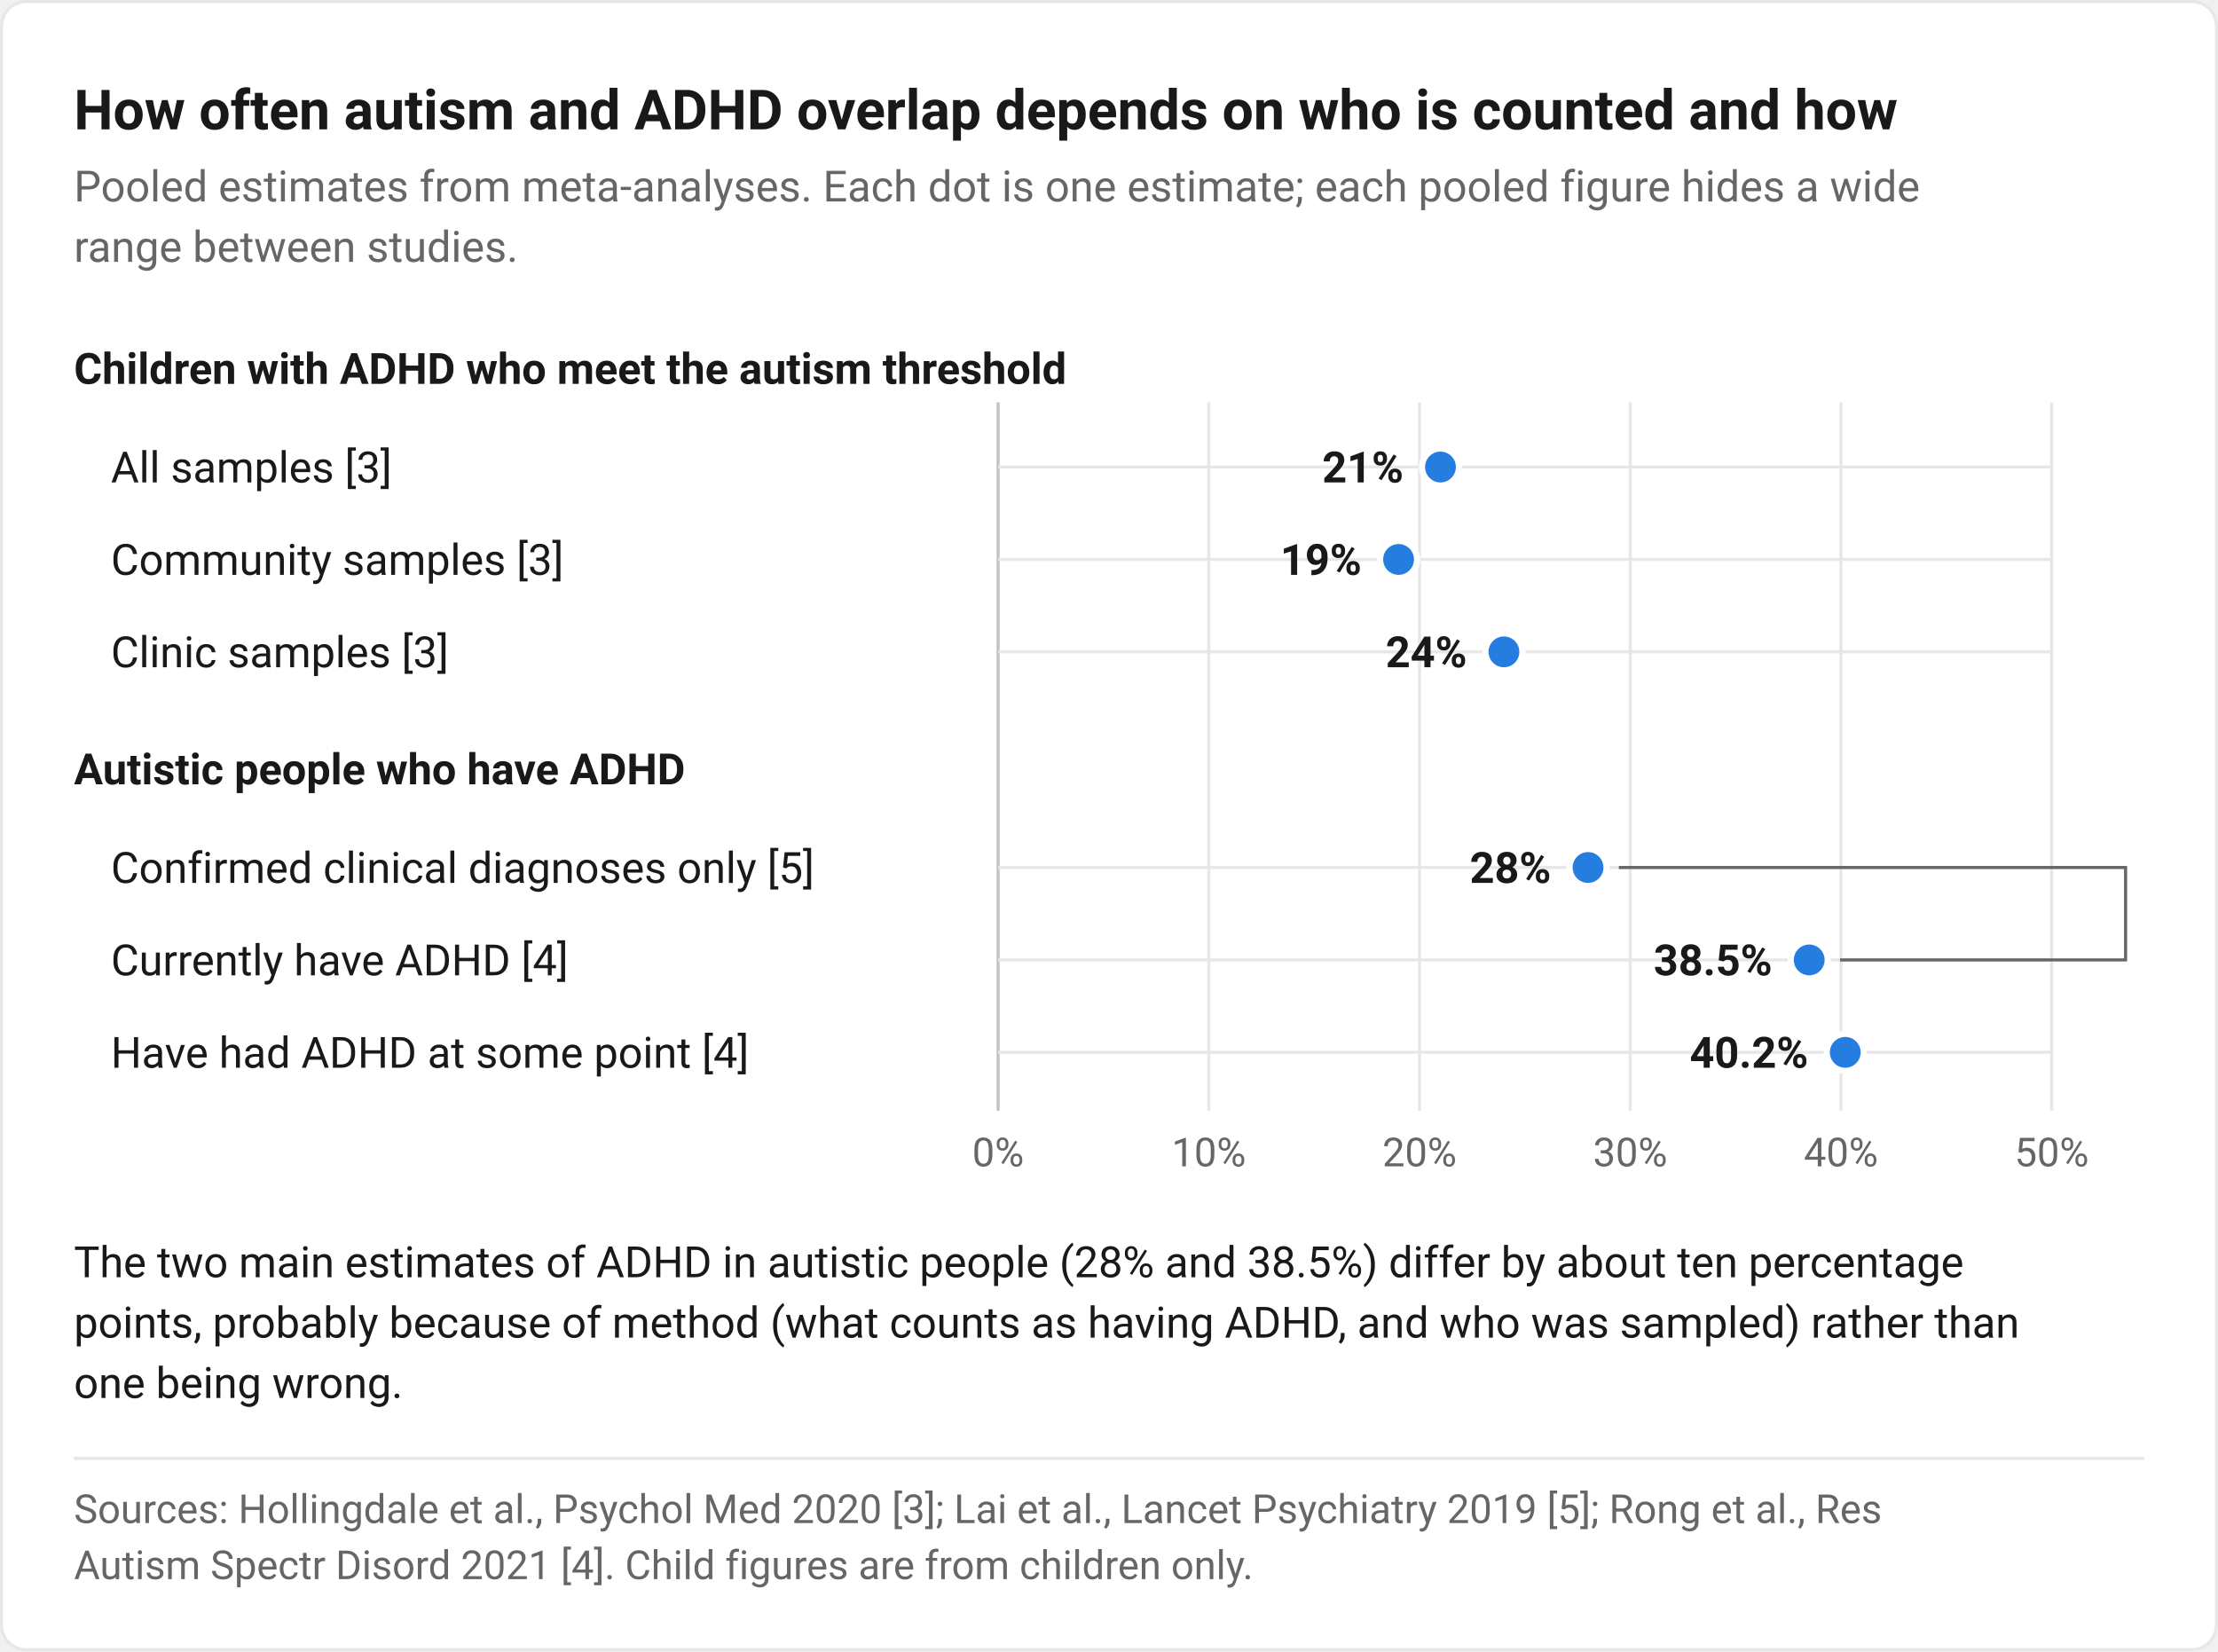
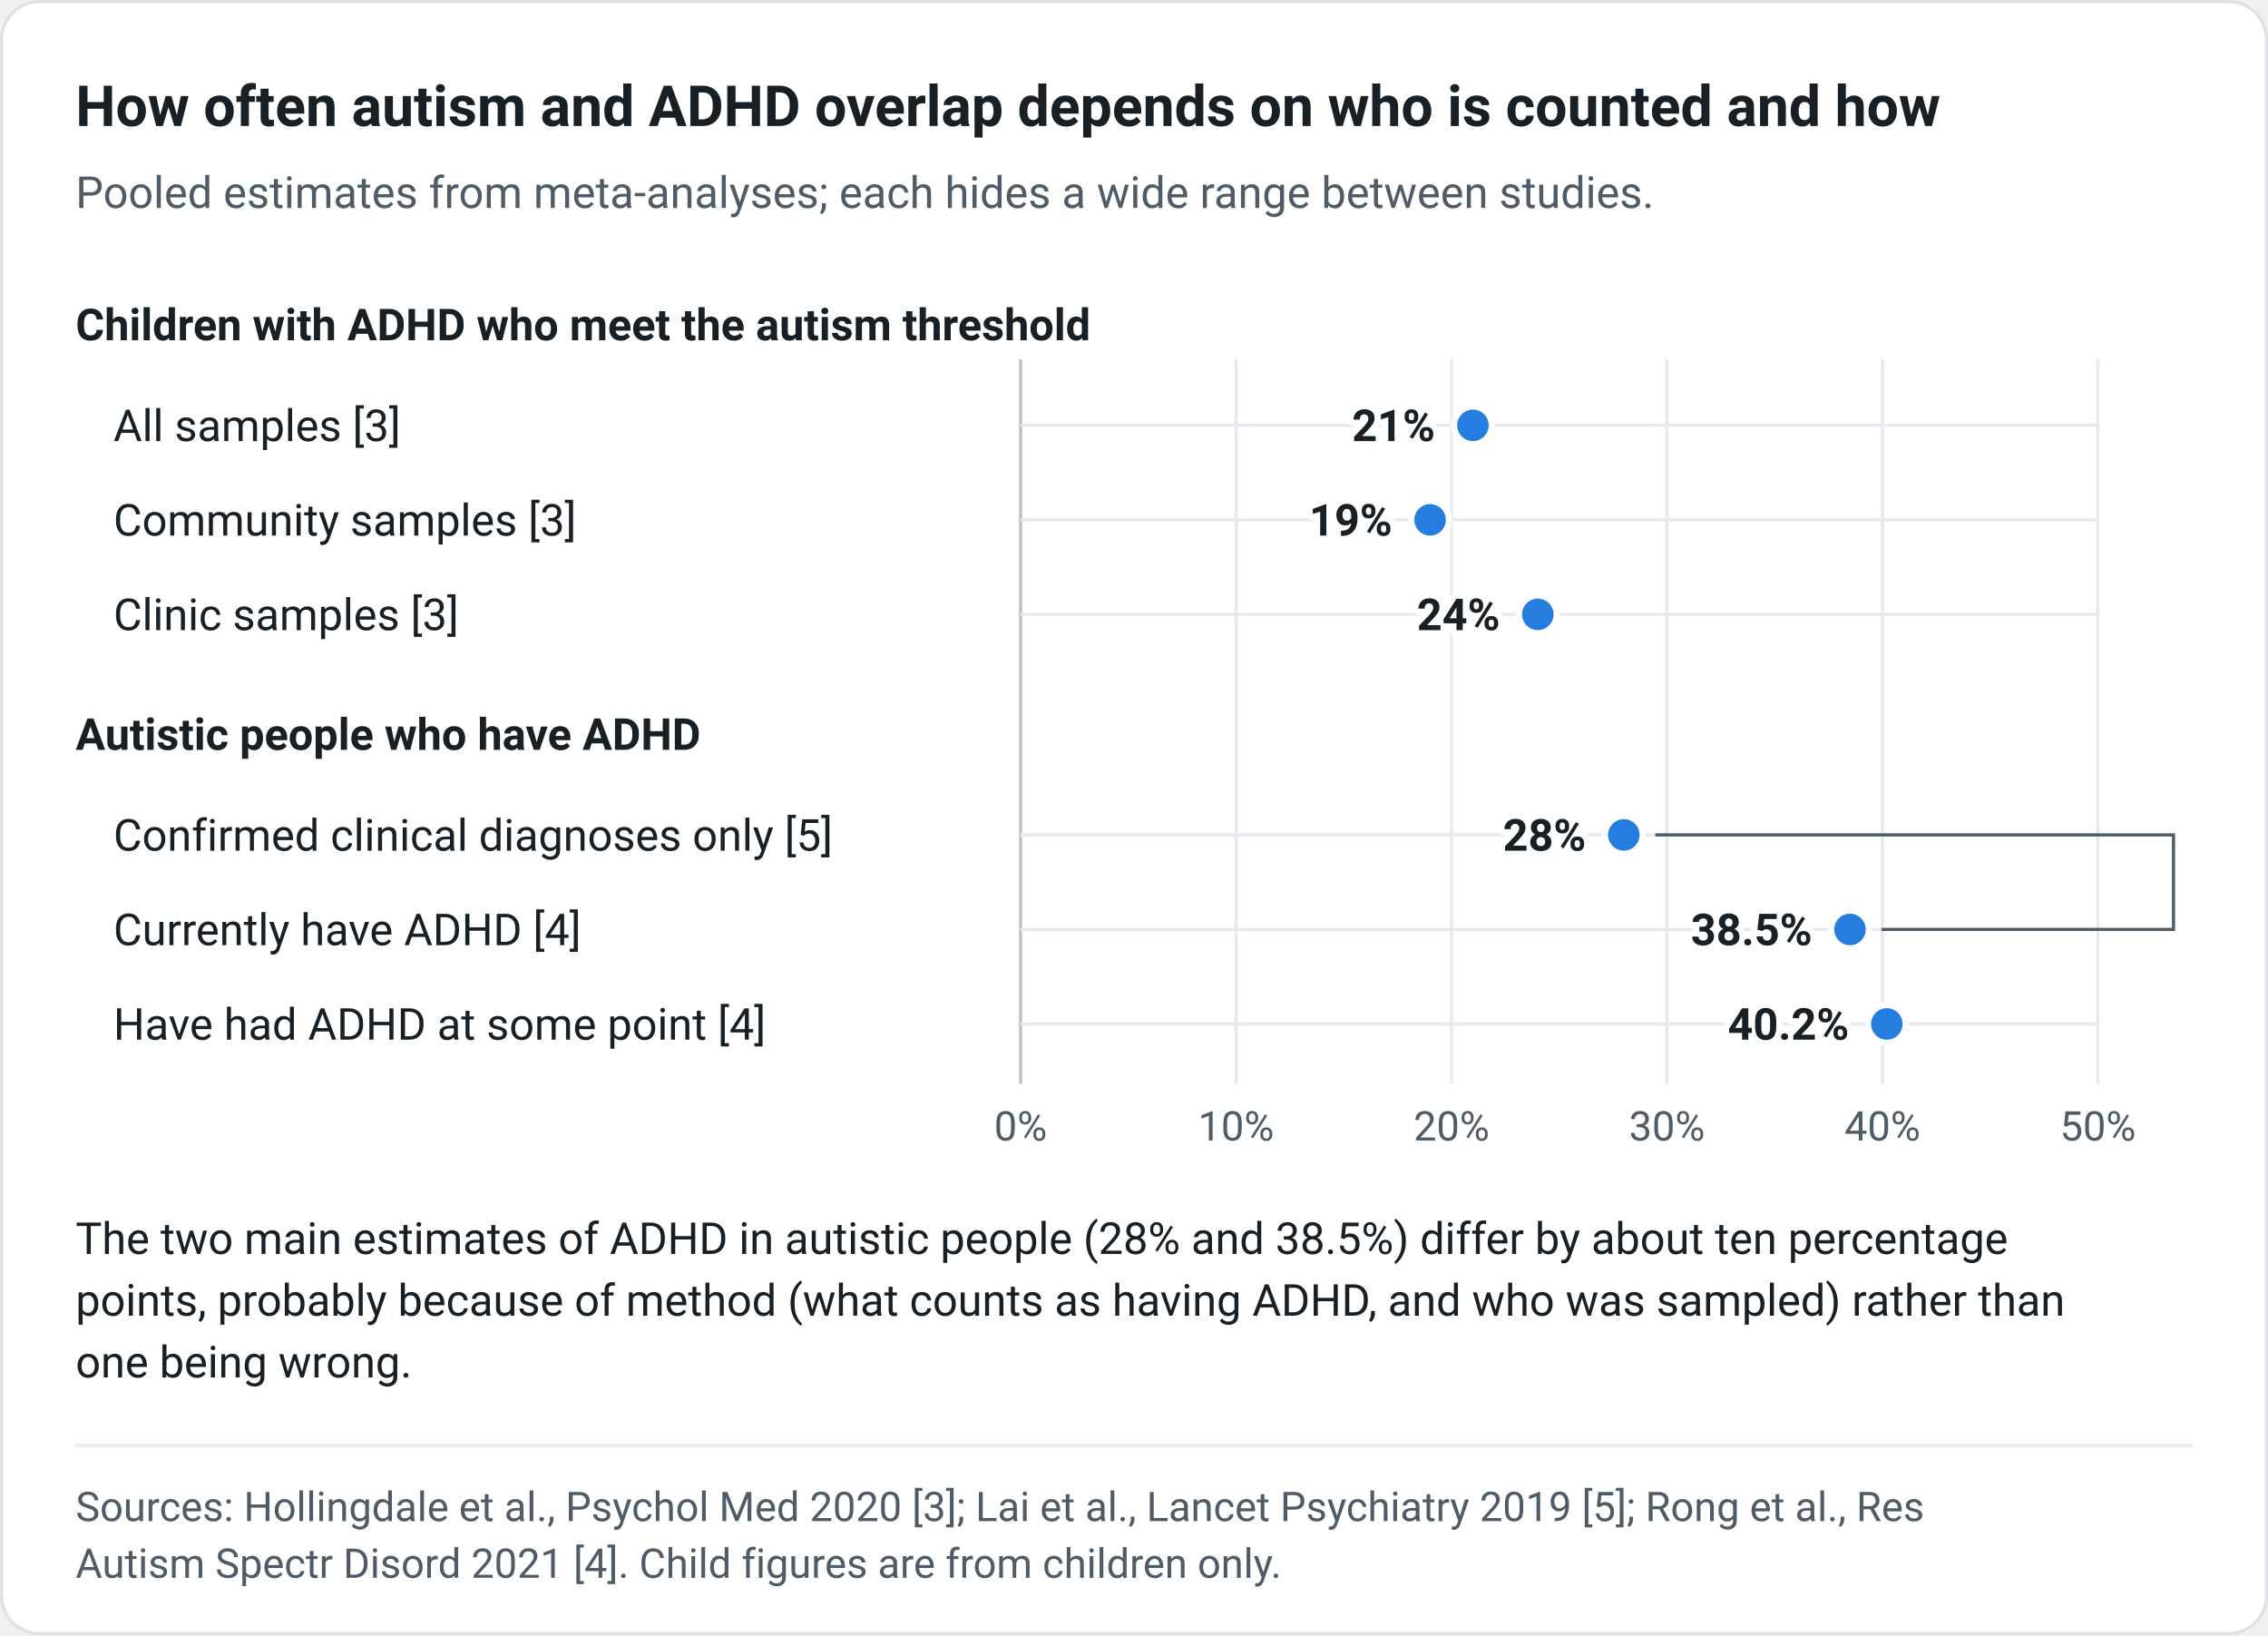
- <svg xmlns="http://www.w3.org/2000/svg" viewBox="0 0 720 536" width="720" height="536" role="img" aria-labelledby="title desc" font-family="system-ui, -apple-system, &quot;Segoe UI&quot;, Roboto, sans-serif">
-   <rect x="0.5" y="0.5" width="719" height="535" rx="8" fill="#ffffff" stroke="#e7e7e7" stroke-width="1" />
-   <text x="24.0" y="42.0" font-size="18" font-weight="650" fill="#191919" text-anchor="start">How often autism and ADHD overlap depends on who is counted and how</text>
-   <text x="24.0" y="65.4" font-size="14" font-weight="400" fill="#666666" text-anchor="start">Pooled estimates from meta-analyses. Each dot is one estimate; each pooled figure hides a wide</text>
-   <text x="24.0" y="85.0" font-size="14" font-weight="400" fill="#666666" text-anchor="start">range between studies.</text>
-   <line x1="324.0" x2="324.0" y1="130.6" y2="360.6" stroke="#c2c2c2" stroke-width="1" />
-   <text x="324.0" y="378.6" font-size="13" font-weight="400" fill="#666666" text-anchor="middle">0%</text>
-   <line x1="392.4" x2="392.4" y1="130.6" y2="360.6" stroke="#e7e7e7" stroke-width="1" />
-   <text x="392.4" y="378.6" font-size="13" font-weight="400" fill="#666666" text-anchor="middle">10%</text>
-   <line x1="460.8" x2="460.8" y1="130.6" y2="360.6" stroke="#e7e7e7" stroke-width="1" />
-   <text x="460.8" y="378.6" font-size="13" font-weight="400" fill="#666666" text-anchor="middle">20%</text>
-   <line x1="529.2" x2="529.2" y1="130.6" y2="360.6" stroke="#e7e7e7" stroke-width="1" />
-   <text x="529.2" y="378.6" font-size="13" font-weight="400" fill="#666666" text-anchor="middle">30%</text>
-   <line x1="597.6" x2="597.6" y1="130.6" y2="360.6" stroke="#e7e7e7" stroke-width="1" />
-   <text x="597.6" y="378.6" font-size="13" font-weight="400" fill="#666666" text-anchor="middle">40%</text>
-   <line x1="666.0" x2="666.0" y1="130.6" y2="360.6" stroke="#e7e7e7" stroke-width="1" />
-   <text x="666.0" y="378.6" font-size="13" font-weight="400" fill="#666666" text-anchor="middle">50%</text>
-   <text x="24.0" y="124.6" font-size="14" font-weight="650" fill="#191919" text-anchor="start">Children with ADHD who meet the autism threshold</text>
-   <text x="36.0" y="156.6" font-size="14" font-weight="400" fill="#191919" text-anchor="start">All samples [3]</text>
-   <line x1="324.0" x2="666.0" y1="151.6" y2="151.6" stroke="#e7e7e7" stroke-width="1" />
-   <circle cx="467.6" cy="151.6" r="6" fill="#257de0" stroke="#ffffff" stroke-width="2" />
-   <text x="455.6" y="156.6" font-size="14" font-weight="600" fill="#191919" text-anchor="end">21%</text>
-   <text x="36.0" y="186.6" font-size="14" font-weight="400" fill="#191919" text-anchor="start">Community samples [3]</text>
-   <line x1="324.0" x2="666.0" y1="181.6" y2="181.6" stroke="#e7e7e7" stroke-width="1" />
-   <circle cx="454.0" cy="181.6" r="6" fill="#257de0" stroke="#ffffff" stroke-width="2" />
-   <text x="442.0" y="186.6" font-size="14" font-weight="600" fill="#191919" text-anchor="end">19%</text>
-   <text x="36.0" y="216.6" font-size="14" font-weight="400" fill="#191919" text-anchor="start">Clinic samples [3]</text>
-   <line x1="324.0" x2="666.0" y1="211.6" y2="211.6" stroke="#e7e7e7" stroke-width="1" />
-   <circle cx="488.2" cy="211.6" r="6" fill="#257de0" stroke="#ffffff" stroke-width="2" />
-   <text x="476.2" y="216.6" font-size="14" font-weight="600" fill="#191919" text-anchor="end">24%</text>
-   <text x="24.0" y="254.6" font-size="14" font-weight="650" fill="#191919" text-anchor="start">Autistic people who have ADHD</text>
-   <text x="36.0" y="286.6" font-size="14" font-weight="400" fill="#191919" text-anchor="start">Confirmed clinical diagnoses only [5]</text>
-   <line x1="324.0" x2="666.0" y1="281.6" y2="281.6" stroke="#e7e7e7" stroke-width="1" />
-   <circle cx="515.5" cy="281.6" r="6" fill="#257de0" stroke="#ffffff" stroke-width="2" />
-   <text x="503.5" y="286.6" font-size="14" font-weight="600" fill="#191919" text-anchor="end">28%</text>
-   <text x="36.0" y="316.6" font-size="14" font-weight="400" fill="#191919" text-anchor="start">Currently have ADHD [4]</text>
-   <line x1="324.0" x2="666.0" y1="311.6" y2="311.6" stroke="#e7e7e7" stroke-width="1" />
-   <circle cx="587.3" cy="311.6" r="6" fill="#257de0" stroke="#ffffff" stroke-width="2" />
-   <text x="575.3" y="316.6" font-size="14" font-weight="600" fill="#191919" text-anchor="end">38.5%</text>
-   <text x="36.0" y="346.6" font-size="14" font-weight="400" fill="#191919" text-anchor="start">Have had ADHD at some point [4]</text>
-   <line x1="324.0" x2="666.0" y1="341.6" y2="341.6" stroke="#e7e7e7" stroke-width="1" />
-   <circle cx="599.0" cy="341.6" r="6" fill="#257de0" stroke="#ffffff" stroke-width="2" />
-   <text x="587.0" y="346.6" font-size="14" font-weight="600" fill="#191919" text-anchor="end">40.2%</text>
-   <path d="M525.5,281.6 H690.0 V311.6 H597.3" stroke="#666666" stroke-width="1" fill="none" />
-   <text x="24.0" y="414.6" font-size="14" font-weight="400" fill="#191919" text-anchor="start">The two main estimates of ADHD in autistic people (28% and 38.5%) differ by about ten percentage</text>
-   <text x="24.0" y="434.2" font-size="14" font-weight="400" fill="#191919" text-anchor="start">points, probably because of method (what counts as having ADHD, and who was sampled) rather than</text>
-   <text x="24.0" y="453.8" font-size="14" font-weight="400" fill="#191919" text-anchor="start">one being wrong.</text>
-   <line x1="24" x2="696" y1="473.4" y2="473.4" stroke="#e7e7e7" stroke-width="1" />
-   <text x="24.0" y="494.4" font-size="13" font-weight="400" fill="#666666" text-anchor="start">Sources: Hollingdale et al., Psychol Med 2020 [3]; Lai et al., Lancet Psychiatry 2019 [5]; Rong et al., Res</text>
-   <text x="24.0" y="512.6" font-size="13" font-weight="400" fill="#666666" text-anchor="start">Autism Spectr Disord 2021 [4]. Child figures are from children only.</text>
+ <svg xmlns="http://www.w3.org/2000/svg" viewBox="0 0 720 519" width="720" height="519" role="img" aria-labelledby="t d" font-family="system-ui, -apple-system, &quot;Segoe UI&quot;, Roboto, sans-serif">
+   <rect x="0.5" y="0.5" width="719" height="518" rx="12" fill="#ffffff" stroke="#dce2e7" stroke-width="1" />
+   <text x="24.0" y="40.0" font-size="18" font-weight="600" fill="#182026" text-anchor="start">How often autism and ADHD overlap depends on who is counted and how</text>
+   <text x="24.0" y="66.0" font-size="14" font-weight="400" fill="#4f5b66" text-anchor="start">Pooled estimates from meta-analyses; each hides a wide range between studies.</text>
+   <line x1="324.0" x2="324.0" y1="114.0" y2="344.0" stroke="#b9c3cc" stroke-width="1" />
+   <text x="324.0" y="362.0" font-size="13" font-weight="400" fill="#4f5b66" text-anchor="middle">0%</text>
+   <line x1="392.4" x2="392.4" y1="114.0" y2="344.0" stroke="#e6eaee" stroke-width="1" />
+   <text x="392.4" y="362.0" font-size="13" font-weight="400" fill="#4f5b66" text-anchor="middle">10%</text>
+   <line x1="460.8" x2="460.8" y1="114.0" y2="344.0" stroke="#e6eaee" stroke-width="1" />
+   <text x="460.8" y="362.0" font-size="13" font-weight="400" fill="#4f5b66" text-anchor="middle">20%</text>
+   <line x1="529.2" x2="529.2" y1="114.0" y2="344.0" stroke="#e6eaee" stroke-width="1" />
+   <text x="529.2" y="362.0" font-size="13" font-weight="400" fill="#4f5b66" text-anchor="middle">30%</text>
+   <line x1="597.6" x2="597.6" y1="114.0" y2="344.0" stroke="#e6eaee" stroke-width="1" />
+   <text x="597.6" y="362.0" font-size="13" font-weight="400" fill="#4f5b66" text-anchor="middle">40%</text>
+   <line x1="666.0" x2="666.0" y1="114.0" y2="344.0" stroke="#e6eaee" stroke-width="1" />
+   <text x="666.0" y="362.0" font-size="13" font-weight="400" fill="#4f5b66" text-anchor="middle">50%</text>
+   <text x="24.0" y="108.0" font-size="14" font-weight="600" fill="#182026" text-anchor="start">Children with ADHD who meet the autism threshold</text>
+   <text x="36.0" y="140.0" font-size="14" font-weight="400" fill="#182026" text-anchor="start">All samples [3]</text>
+   <line x1="324.0" x2="666.0" y1="135.0" y2="135.0" stroke="#e6eaee" stroke-width="1" />
+   <circle cx="467.6" cy="135.0" r="6" fill="#257de0" stroke="#ffffff" stroke-width="2" />
+   <text x="455.6" y="140.0" font-size="14" font-weight="600" fill="#182026" text-anchor="end" stroke="#ffffff" stroke-width="4" stroke-linejoin="round" paint-order="stroke">21%</text>
+   <text x="36.0" y="170.0" font-size="14" font-weight="400" fill="#182026" text-anchor="start">Community samples [3]</text>
+   <line x1="324.0" x2="666.0" y1="165.0" y2="165.0" stroke="#e6eaee" stroke-width="1" />
+   <circle cx="454.0" cy="165.0" r="6" fill="#257de0" stroke="#ffffff" stroke-width="2" />
+   <text x="442.0" y="170.0" font-size="14" font-weight="600" fill="#182026" text-anchor="end" stroke="#ffffff" stroke-width="4" stroke-linejoin="round" paint-order="stroke">19%</text>
+   <text x="36.0" y="200.0" font-size="14" font-weight="400" fill="#182026" text-anchor="start">Clinic samples [3]</text>
+   <line x1="324.0" x2="666.0" y1="195.0" y2="195.0" stroke="#e6eaee" stroke-width="1" />
+   <circle cx="488.2" cy="195.0" r="6" fill="#257de0" stroke="#ffffff" stroke-width="2" />
+   <text x="476.2" y="200.0" font-size="14" font-weight="600" fill="#182026" text-anchor="end" stroke="#ffffff" stroke-width="4" stroke-linejoin="round" paint-order="stroke">24%</text>
+   <text x="24.0" y="238.0" font-size="14" font-weight="600" fill="#182026" text-anchor="start">Autistic people who have ADHD</text>
+   <text x="36.0" y="270.0" font-size="14" font-weight="400" fill="#182026" text-anchor="start">Confirmed clinical diagnoses only [5]</text>
+   <line x1="324.0" x2="666.0" y1="265.0" y2="265.0" stroke="#e6eaee" stroke-width="1" />
+   <circle cx="515.5" cy="265.0" r="6" fill="#257de0" stroke="#ffffff" stroke-width="2" />
+   <text x="503.5" y="270.0" font-size="14" font-weight="600" fill="#182026" text-anchor="end" stroke="#ffffff" stroke-width="4" stroke-linejoin="round" paint-order="stroke">28%</text>
+   <text x="36.0" y="300.0" font-size="14" font-weight="400" fill="#182026" text-anchor="start">Currently have ADHD [4]</text>
+   <line x1="324.0" x2="666.0" y1="295.0" y2="295.0" stroke="#e6eaee" stroke-width="1" />
+   <circle cx="587.3" cy="295.0" r="6" fill="#257de0" stroke="#ffffff" stroke-width="2" />
+   <text x="575.3" y="300.0" font-size="14" font-weight="600" fill="#182026" text-anchor="end" stroke="#ffffff" stroke-width="4" stroke-linejoin="round" paint-order="stroke">38.5%</text>
+   <text x="36.0" y="330.0" font-size="14" font-weight="400" fill="#182026" text-anchor="start">Have had ADHD at some point [4]</text>
+   <line x1="324.0" x2="666.0" y1="325.0" y2="325.0" stroke="#e6eaee" stroke-width="1" />
+   <circle cx="599.0" cy="325.0" r="6" fill="#257de0" stroke="#ffffff" stroke-width="2" />
+   <text x="587.0" y="330.0" font-size="14" font-weight="600" fill="#182026" text-anchor="end" stroke="#ffffff" stroke-width="4" stroke-linejoin="round" paint-order="stroke">40.2%</text>
+   <path d="M525.5,265.0 H690.0 V295.0 H597.3" stroke="#4f5b66" stroke-width="1" fill="none" />
+   <text x="24.0" y="398.0" font-size="14" font-weight="400" fill="#182026" text-anchor="start">The two main estimates of ADHD in autistic people (28% and 38.5%) differ by about ten percentage</text>
+   <text x="24.0" y="417.6" font-size="14" font-weight="400" fill="#182026" text-anchor="start">points, probably because of method (what counts as having ADHD, and who was sampled) rather than</text>
+   <text x="24.0" y="437.2" font-size="14" font-weight="400" fill="#182026" text-anchor="start">one being wrong.</text>
+   <line x1="24" x2="696" y1="458.8" y2="458.8" stroke="#e6eaee" stroke-width="1" />
+   <text x="24.0" y="482.8" font-size="13" font-weight="400" fill="#4f5b66" text-anchor="start">Sources: Hollingdale et al., Psychol Med 2020 [3]; Lai et al., Lancet Psychiatry 2019 [5]; Rong et al., Res</text>
+   <text x="24.0" y="500.8" font-size="13" font-weight="400" fill="#4f5b66" text-anchor="start">Autism Spectr Disord 2021 [4]. Child figures are from children only.</text>
</svg>
